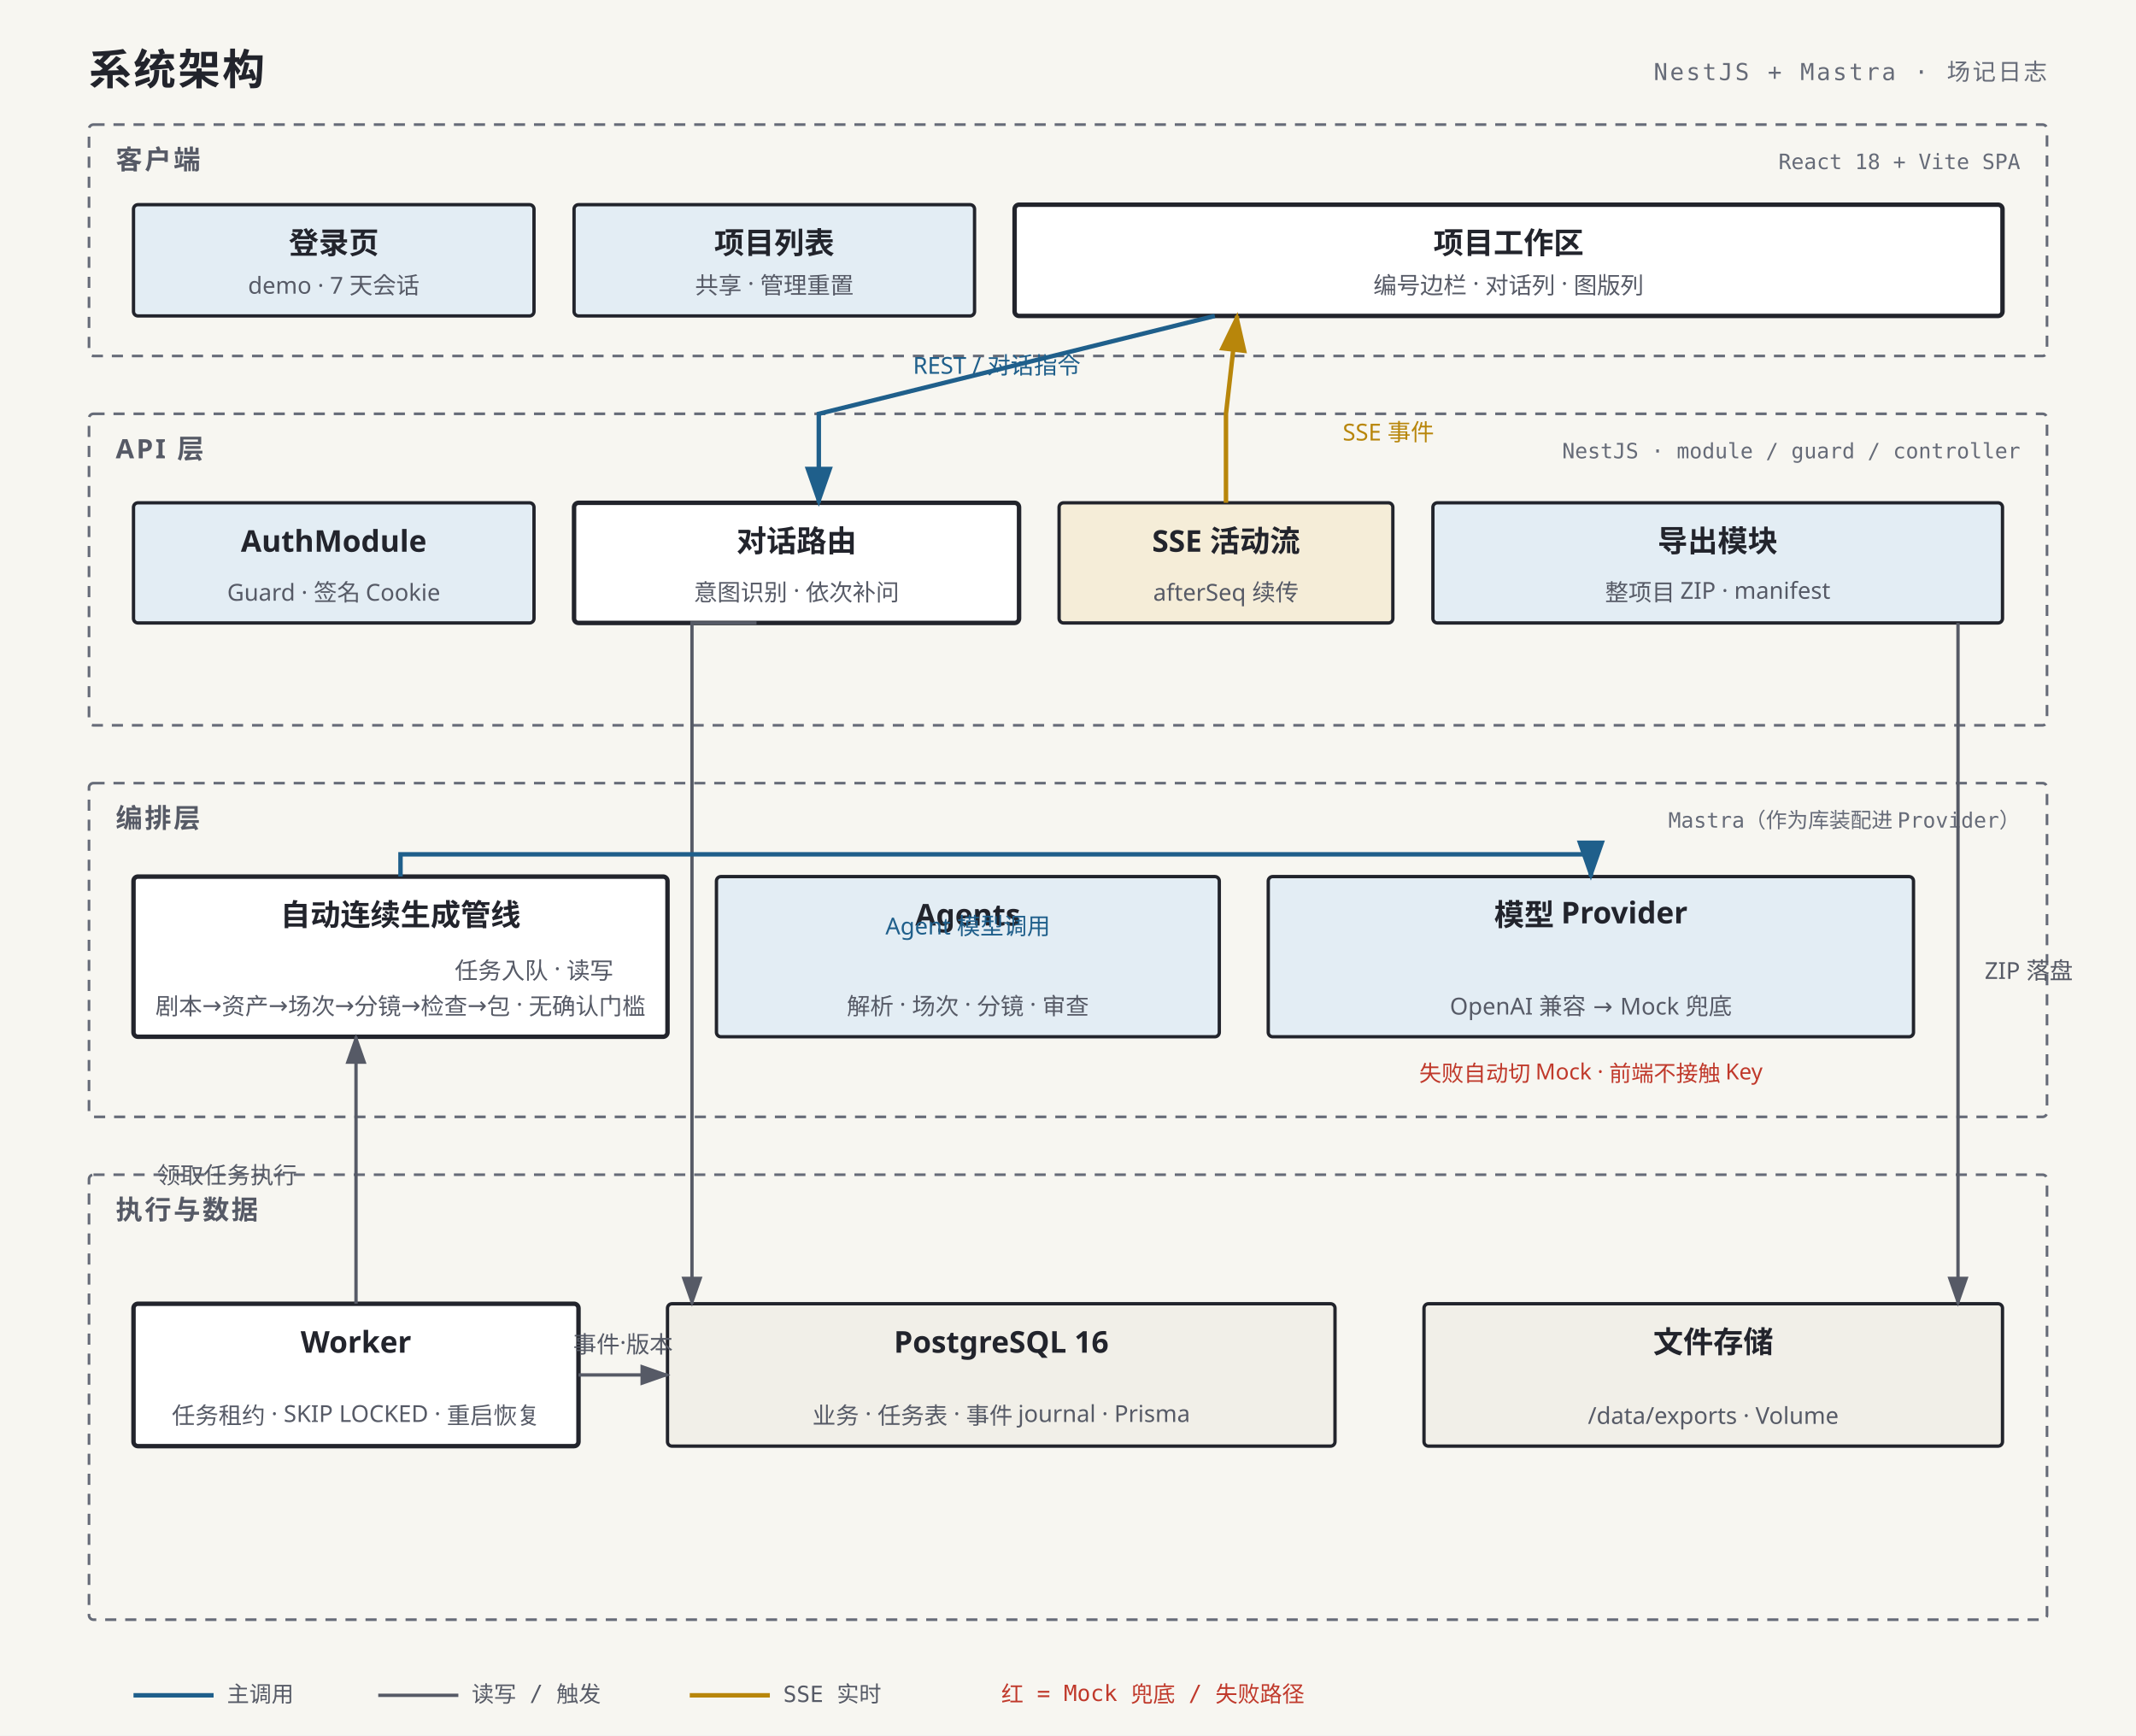
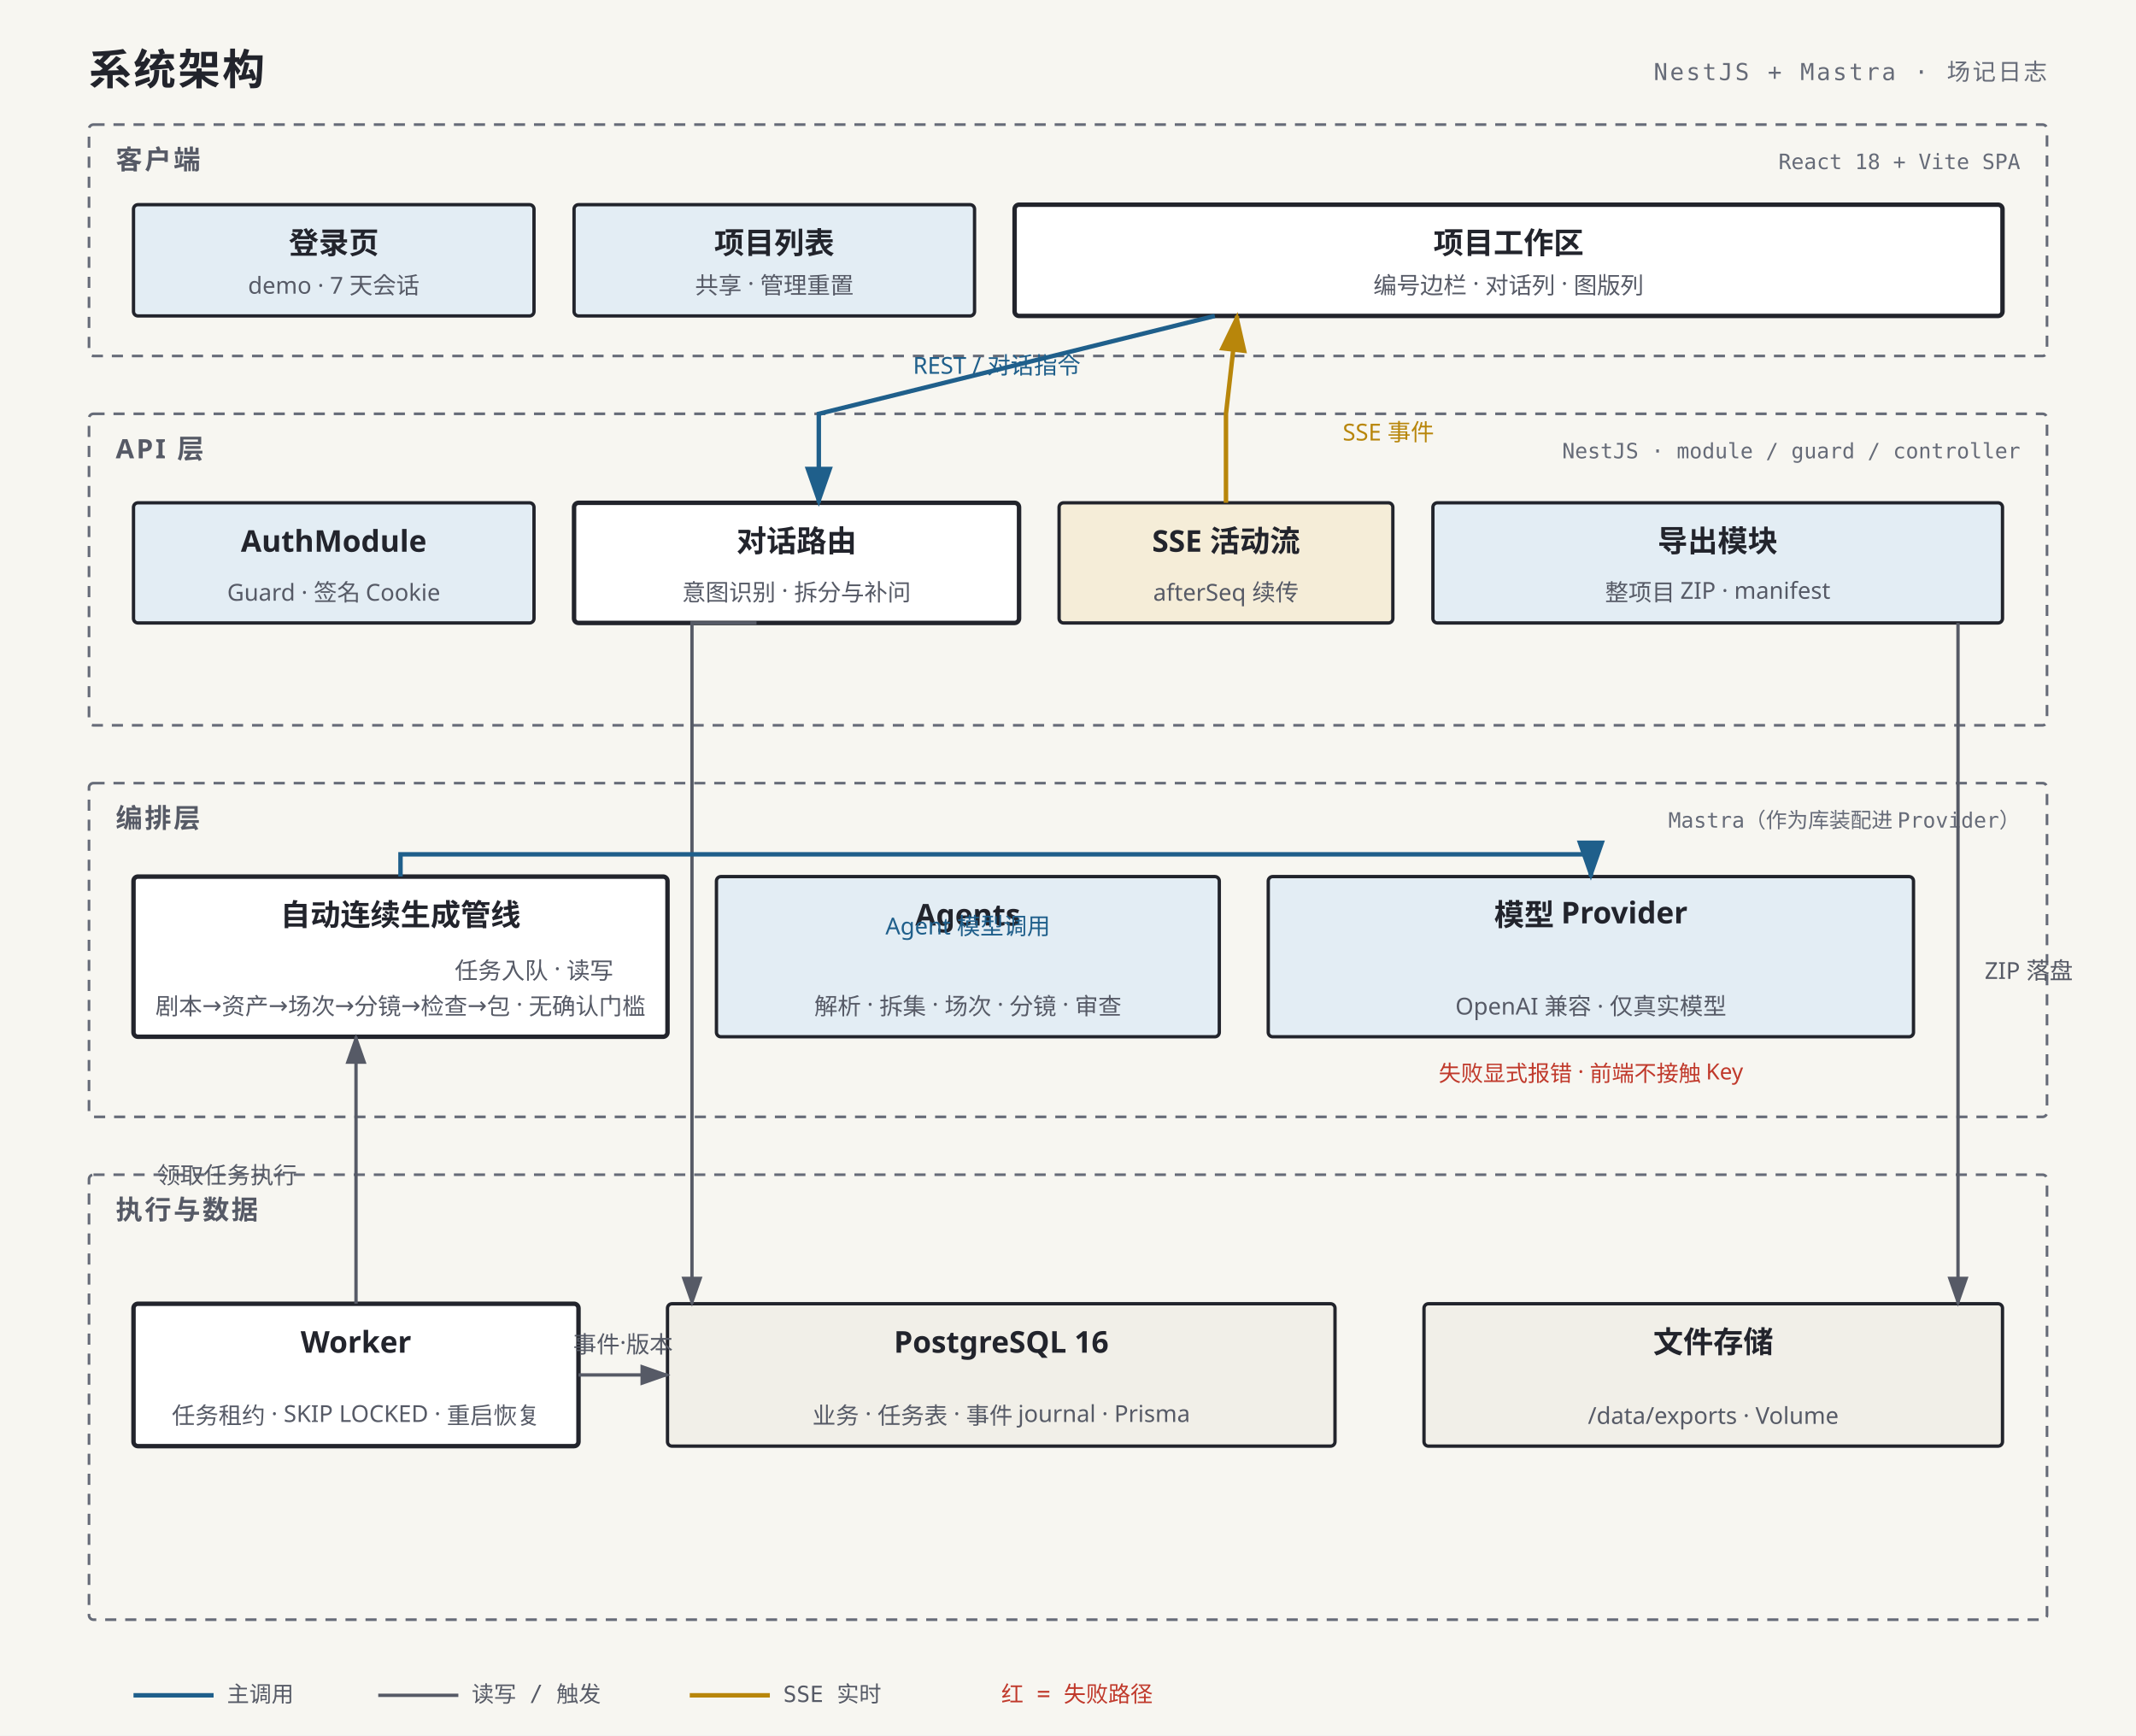
<svg xmlns="http://www.w3.org/2000/svg" viewBox="0 0 960 780">
  <rect width="960" height="780" fill="#f7f6f1" />
  <defs>
    <marker id="arrB" viewBox="0 0 10 7" refX="9" refY="3.5" markerWidth="9" markerHeight="6.5" orient="auto">
      <path d="M0,0 L10,3.5 L0,7 Z" fill="#1f5f8b" />
    </marker>
    <marker id="arrI" viewBox="0 0 10 7" refX="9" refY="3.5" markerWidth="9" markerHeight="6.5" orient="auto">
      <path d="M0,0 L10,3.5 L0,7 Z" fill="#565a66" />
    </marker>
    <marker id="arrG" viewBox="0 0 10 7" refX="9" refY="3.5" markerWidth="9" markerHeight="6.5" orient="auto">
      <path d="M0,0 L10,3.5 L0,7 Z" fill="#b8860b" />
    </marker>
    <marker id="arrR" viewBox="0 0 10 7" refX="9" refY="3.5" markerWidth="9" markerHeight="6.5" orient="auto">
      <path d="M0,0 L10,3.5 L0,7 Z" fill="#c0392b" />
    </marker>
  </defs>
  <text x="40" y="38" font-family="PingFang SC, Noto Sans SC, sans-serif" font-size="19" font-weight="700" fill="#22242c" letter-spacing="1">系统架构</text>
  <text x="920" y="36" font-family="SF Mono, Menlo, monospace" font-size="10.5" fill="#666b78" text-anchor="end" letter-spacing="1">NestJS + Mastra · 场记日志</text>
  <rect x="40" y="56" width="880" height="104" rx="2" fill="none" stroke="#666b78" stroke-width="1.2" stroke-dasharray="5,4" />
  <text x="52" y="76" font-family="PingFang SC, Noto Sans SC, sans-serif" font-size="12" font-weight="700" fill="#565a66" letter-spacing="1">客户端</text>
  <text x="908" y="76" font-family="SF Mono, Menlo, monospace" font-size="9.5" fill="#666b78" text-anchor="end">React 18 + Vite SPA</text>
  <rect x="60" y="92" width="180" height="50" rx="2" fill="#e3edf4" stroke="#22242c" stroke-width="1.5" />
  <text x="150.0" y="114" font-family="PingFang SC, Noto Sans SC, sans-serif" font-size="13.5" font-weight="600" fill="#22242c" text-anchor="middle">登录页</text>
  <text x="150.0" y="132" font-family="PingFang SC, Noto Sans SC, sans-serif" font-size="10.5" fill="#565a66" text-anchor="middle">demo · 7 天会话</text>
  <rect x="258" y="92" width="180" height="50" rx="2" fill="#e3edf4" stroke="#22242c" stroke-width="1.5" />
  <text x="348.0" y="114" font-family="PingFang SC, Noto Sans SC, sans-serif" font-size="13.5" font-weight="600" fill="#22242c" text-anchor="middle">项目列表</text>
  <text x="348.0" y="132" font-family="PingFang SC, Noto Sans SC, sans-serif" font-size="10.5" fill="#565a66" text-anchor="middle">共享 · 管理重置</text>
  <rect x="456" y="92" width="444" height="50" rx="2" fill="#ffffff" stroke="#22242c" stroke-width="2" />
  <text x="678.0" y="114" font-family="PingFang SC, Noto Sans SC, sans-serif" font-size="13.5" font-weight="600" fill="#22242c" text-anchor="middle">项目工作区</text>
  <text x="678.0" y="132" font-family="PingFang SC, Noto Sans SC, sans-serif" font-size="10.5" fill="#565a66" text-anchor="middle">编号边栏 · 对话列 · 图版列</text>
  <rect x="40" y="186" width="880" height="140" rx="2" fill="none" stroke="#666b78" stroke-width="1.2" stroke-dasharray="5,4" />
  <text x="52" y="206" font-family="PingFang SC, Noto Sans SC, sans-serif" font-size="12" font-weight="700" fill="#565a66" letter-spacing="1">API 层</text>
  <text x="908" y="206" font-family="SF Mono, Menlo, monospace" font-size="9.5" fill="#666b78" text-anchor="end">NestJS · module / guard / controller</text>
  <rect x="60" y="226" width="180" height="54" rx="2" fill="#e3edf4" stroke="#22242c" stroke-width="1.5" />
  <text x="150.0" y="248" font-family="PingFang SC, Noto Sans SC, sans-serif" font-size="13.5" font-weight="600" fill="#22242c" text-anchor="middle">AuthModule</text>
  <text x="150.0" y="270" font-family="PingFang SC, Noto Sans SC, sans-serif" font-size="10.5" fill="#565a66" text-anchor="middle">Guard · 签名 Cookie</text>
  <rect x="258" y="226" width="200" height="54" rx="2" fill="#ffffff" stroke="#22242c" stroke-width="2" />
  <text x="358.0" y="248" font-family="PingFang SC, Noto Sans SC, sans-serif" font-size="13.5" font-weight="600" fill="#22242c" text-anchor="middle">对话路由</text>
-   <text x="358.0" y="270" font-family="PingFang SC, Noto Sans SC, sans-serif" font-size="10.5" fill="#565a66" text-anchor="middle">意图识别 · 依次补问</text>
+   <text x="358.0" y="270" font-family="PingFang SC, Noto Sans SC, sans-serif" font-size="10.5" fill="#565a66" text-anchor="middle">意图识别 · 拆分与补问</text>
  <rect x="476" y="226" width="150" height="54" rx="2" fill="#f5edd8" stroke="#22242c" stroke-width="1.5" />
  <text x="551.0" y="248" font-family="PingFang SC, Noto Sans SC, sans-serif" font-size="13.5" font-weight="600" fill="#22242c" text-anchor="middle">SSE 活动流</text>
  <text x="551.0" y="270" font-family="PingFang SC, Noto Sans SC, sans-serif" font-size="10.5" fill="#565a66" text-anchor="middle">afterSeq 续传</text>
  <rect x="644" y="226" width="256" height="54" rx="2" fill="#e3edf4" stroke="#22242c" stroke-width="1.5" />
  <text x="772.0" y="248" font-family="PingFang SC, Noto Sans SC, sans-serif" font-size="13.5" font-weight="600" fill="#22242c" text-anchor="middle">导出模块</text>
  <text x="772.0" y="270" font-family="PingFang SC, Noto Sans SC, sans-serif" font-size="10.5" fill="#565a66" text-anchor="middle">整项目 ZIP · manifest</text>
  <rect x="40" y="352" width="880" height="150" rx="2" fill="none" stroke="#666b78" stroke-width="1.2" stroke-dasharray="5,4" />
  <text x="52" y="372" font-family="PingFang SC, Noto Sans SC, sans-serif" font-size="12" font-weight="700" fill="#565a66" letter-spacing="1">编排层</text>
  <text x="908" y="372" font-family="SF Mono, Menlo, monospace" font-size="9.5" fill="#666b78" text-anchor="end">Mastra（作为库装配进 Provider）</text>
  <rect x="60" y="394" width="240" height="72" rx="2" fill="#ffffff" stroke="#22242c" stroke-width="2" />
  <text x="180.0" y="416" font-family="PingFang SC, Noto Sans SC, sans-serif" font-size="13.5" font-weight="600" fill="#22242c" text-anchor="middle">自动连续生成管线</text>
  <text x="180.0" y="456" font-family="PingFang SC, Noto Sans SC, sans-serif" font-size="10.5" fill="#565a66" text-anchor="middle">剧本→资产→场次→分镜→检查→包 · 无确认门槛</text>
  <rect x="322" y="394" width="226" height="72" rx="2" fill="#e3edf4" stroke="#22242c" stroke-width="1.5" />
  <text x="435.0" y="416" font-family="PingFang SC, Noto Sans SC, sans-serif" font-size="13.5" font-weight="600" fill="#22242c" text-anchor="middle">Agents</text>
-   <text x="435.0" y="456" font-family="PingFang SC, Noto Sans SC, sans-serif" font-size="10.5" fill="#565a66" text-anchor="middle">解析 · 场次 · 分镜 · 审查</text>
+   <text x="435.0" y="456" font-family="PingFang SC, Noto Sans SC, sans-serif" font-size="10.5" fill="#565a66" text-anchor="middle">解析 · 拆集 · 场次 · 分镜 · 审查</text>
  <rect x="570" y="394" width="290" height="72" rx="2" fill="#e3edf4" stroke="#22242c" stroke-width="1.5" />
  <text x="715.0" y="416" font-family="PingFang SC, Noto Sans SC, sans-serif" font-size="13.5" font-weight="600" fill="#22242c" text-anchor="middle">模型 Provider</text>
-   <text x="715.0" y="456" font-family="PingFang SC, Noto Sans SC, sans-serif" font-size="10.5" fill="#565a66" text-anchor="middle">OpenAI 兼容 → Mock 兜底</text>
-   <text x="715" y="486" font-family="PingFang SC, Noto Sans SC, sans-serif" font-size="10" fill="#c0392b" text-anchor="middle">失败自动切 Mock · 前端不接触 Key</text>
+   <text x="715.0" y="456" font-family="PingFang SC, Noto Sans SC, sans-serif" font-size="10.5" fill="#565a66" text-anchor="middle">OpenAI 兼容 · 仅真实模型</text>
+   <text x="715" y="486" font-family="PingFang SC, Noto Sans SC, sans-serif" font-size="10" fill="#c0392b" text-anchor="middle">失败显式报错 · 前端不接触 Key</text>
  <rect x="40" y="528" width="880" height="200" rx="2" fill="none" stroke="#666b78" stroke-width="1.2" stroke-dasharray="5,4" />
  <text x="52" y="548" font-family="PingFang SC, Noto Sans SC, sans-serif" font-size="12" font-weight="700" fill="#565a66" letter-spacing="1">执行与数据</text>
  <rect x="60" y="586" width="200" height="64" rx="2" fill="#ffffff" stroke="#22242c" stroke-width="2" />
  <text x="160.0" y="608" font-family="PingFang SC, Noto Sans SC, sans-serif" font-size="13.5" font-weight="600" fill="#22242c" text-anchor="middle">Worker</text>
  <text x="160.0" y="640" font-family="PingFang SC, Noto Sans SC, sans-serif" font-size="10.5" fill="#565a66" text-anchor="middle">任务租约 · SKIP LOCKED · 重启恢复</text>
  <rect x="300" y="586" width="300" height="64" rx="2" fill="#f1efe8" stroke="#22242c" stroke-width="1.5" />
  <text x="450.0" y="608" font-family="PingFang SC, Noto Sans SC, sans-serif" font-size="13.5" font-weight="600" fill="#22242c" text-anchor="middle">PostgreSQL 16</text>
  <text x="450.0" y="640" font-family="PingFang SC, Noto Sans SC, sans-serif" font-size="10.5" fill="#565a66" text-anchor="middle">业务 · 任务表 · 事件 journal · Prisma</text>
  <rect x="640" y="586" width="260" height="64" rx="2" fill="#f1efe8" stroke="#22242c" stroke-width="1.5" />
  <text x="770.0" y="608" font-family="PingFang SC, Noto Sans SC, sans-serif" font-size="13.5" font-weight="600" fill="#22242c" text-anchor="middle">文件存储</text>
  <text x="770.0" y="640" font-family="PingFang SC, Noto Sans SC, sans-serif" font-size="10.5" fill="#565a66" text-anchor="middle">/data/exports · Volume</text>
  <path d="M 546,142,368,186,368,226" fill="none" stroke="#1f5f8b" stroke-width="2" marker-end="url(#arrB)" />
  <text x="448" y="168" font-family="PingFang SC, Noto Sans SC, sans-serif" font-size="10.5" fill="#1f5f8b" text-anchor="middle">REST / 对话指令</text>
  <path d="M 551,226,551,186,556,142" fill="none" stroke="#b8860b" stroke-width="2" marker-end="url(#arrG)" />
  <text x="624" y="198" font-family="PingFang SC, Noto Sans SC, sans-serif" font-size="10.5" fill="#b8860b" text-anchor="middle">SSE 事件</text>
  <path d="M 340,280 311,280 311,586" fill="none" stroke="#565a66" stroke-width="1.5" marker-end="url(#arrI)" />
  <text x="240" y="440" font-family="PingFang SC, Noto Sans SC, sans-serif" font-size="10.5" fill="#565a66" text-anchor="middle">任务入队 · 读写</text>
  <path d="M 160,586,160,466" fill="none" stroke="#565a66" stroke-width="1.5" marker-end="url(#arrI)" />
  <text x="102" y="532" font-family="PingFang SC, Noto Sans SC, sans-serif" font-size="10.5" fill="#565a66" text-anchor="middle">领取任务执行</text>
  <path d="M 180,394 180,384 715,384 715,394" fill="none" stroke="#1f5f8b" stroke-width="2" marker-end="url(#arrB)" />
  <text x="435" y="420" font-family="PingFang SC, Noto Sans SC, sans-serif" font-size="10.5" fill="#1f5f8b" text-anchor="middle">Agent 模型调用</text>
  <path d="M 260,618,300,618" fill="none" stroke="#565a66" stroke-width="1.5" marker-end="url(#arrI)" />
  <text x="280" y="608" font-family="PingFang SC, Noto Sans SC, sans-serif" font-size="10.5" fill="#565a66" text-anchor="middle">事件·版本</text>
  <path d="M 880,280,880,586" fill="none" stroke="#565a66" stroke-width="1.5" marker-end="url(#arrI)" />
  <text x="892" y="440" font-family="PingFang SC, Noto Sans SC, sans-serif" font-size="10.5" fill="#565a66" text-anchor="start">ZIP 落盘</text>
  <g font-family="SF Mono, Menlo, monospace" font-size="10" fill="#565a66">
    <line x1="60" y1="762" x2="96" y2="762" stroke="#1f5f8b" stroke-width="2" />
    <text x="102" y="765">主调用</text>
    <line x1="170" y1="762" x2="206" y2="762" stroke="#565a66" stroke-width="1.5" />
    <text x="212" y="765">读写 / 触发</text>
    <line x1="310" y1="762" x2="346" y2="762" stroke="#b8860b" stroke-width="2" />
    <text x="352" y="765">SSE 实时</text>
-     <text x="450" y="765" fill="#c0392b">红 = Mock 兜底 / 失败路径</text>
+     <text x="450" y="765" fill="#c0392b">红 = 失败路径</text>
  </g>
</svg>
